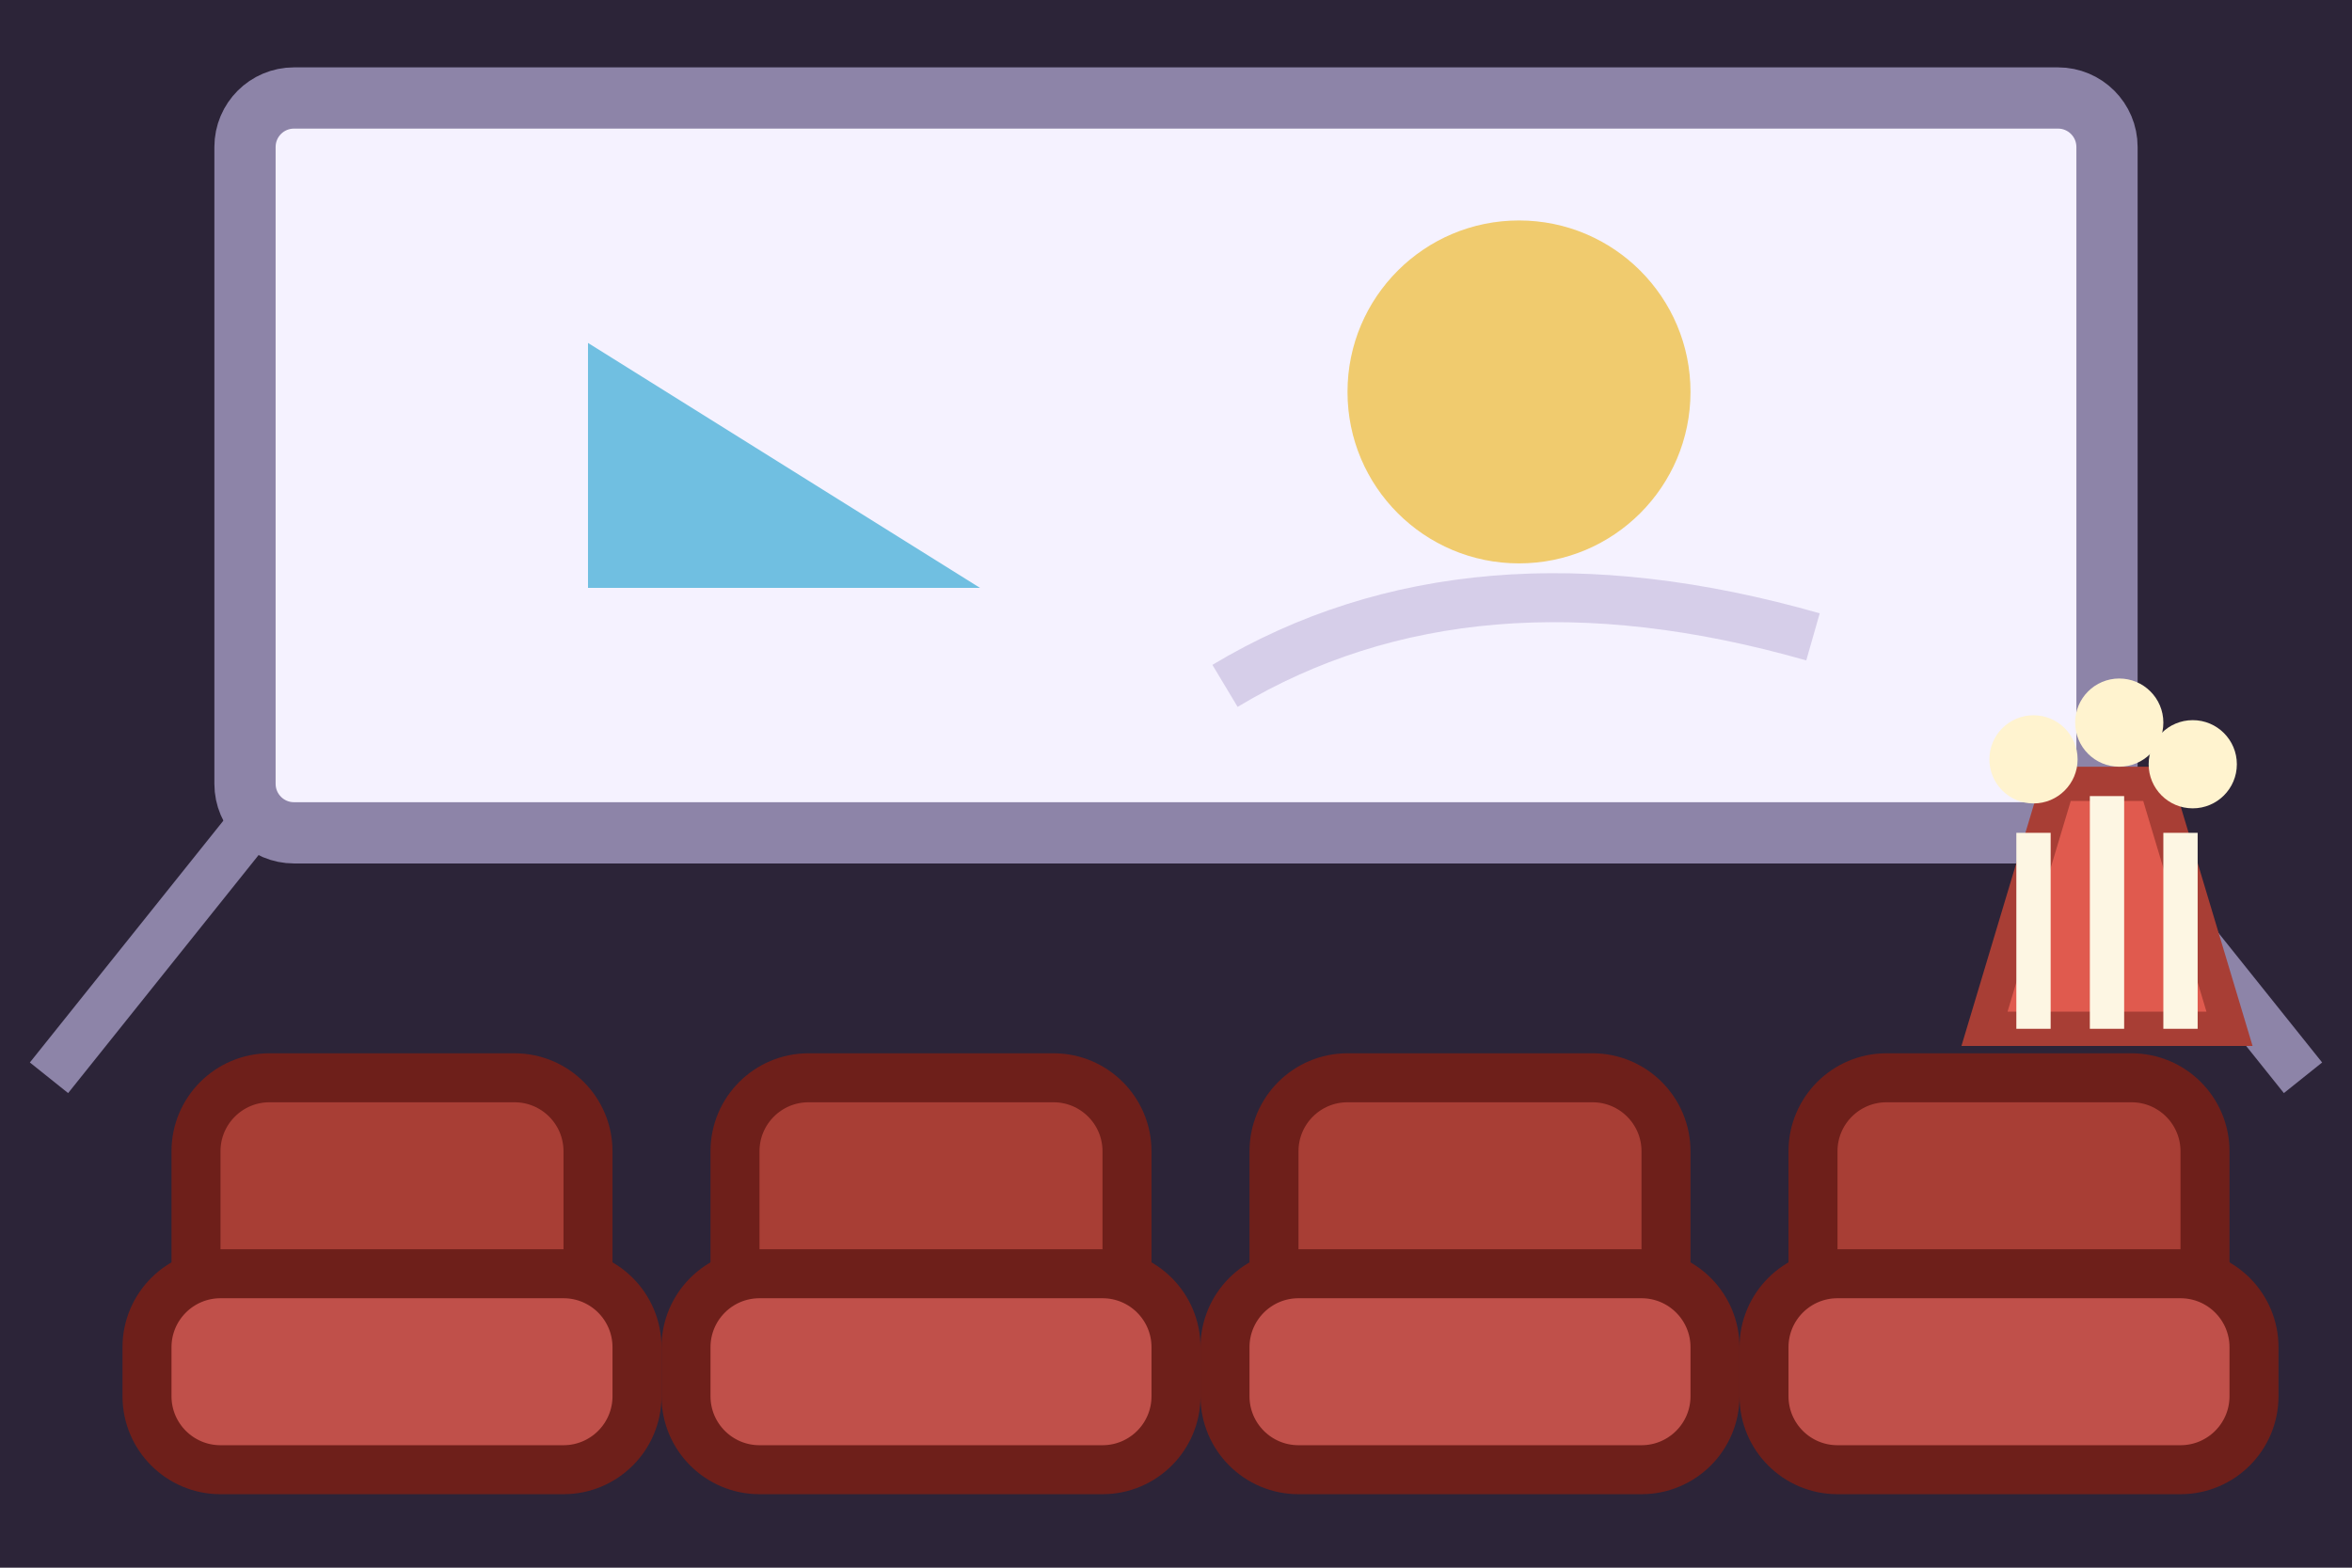
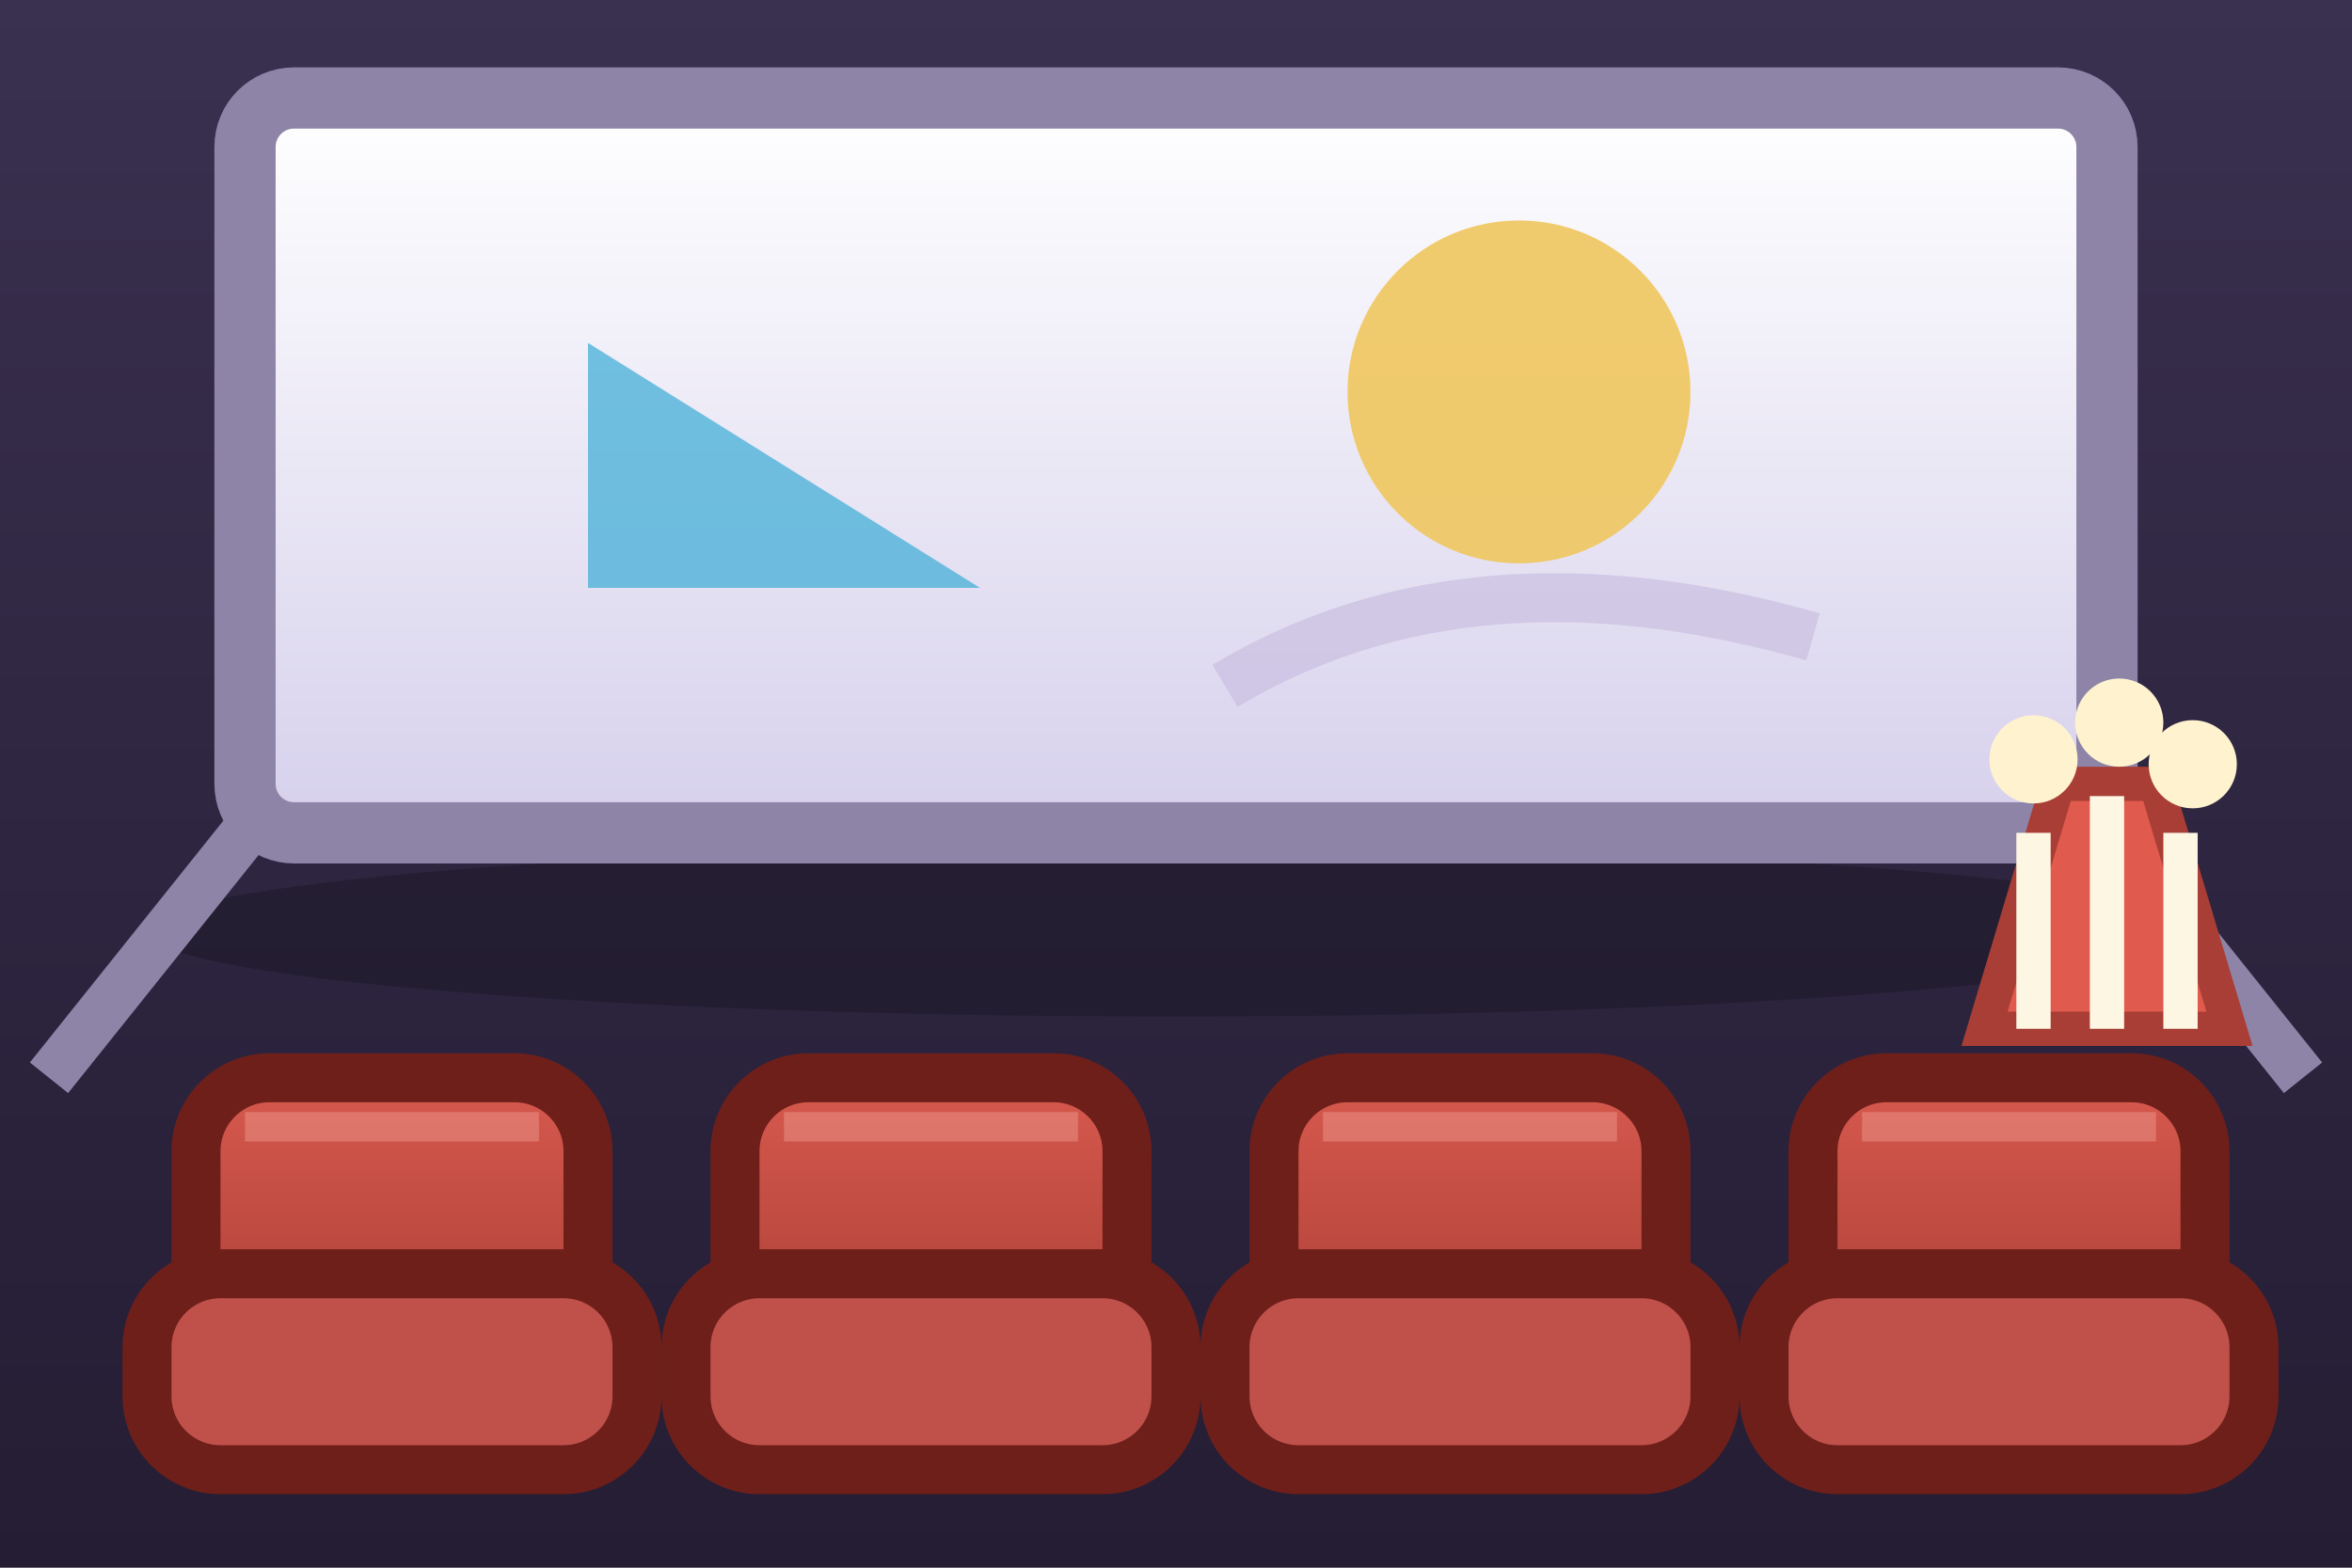
<svg xmlns="http://www.w3.org/2000/svg" width="96" height="64" viewBox="0 0 96 64">
-   <rect x="0" y="0" width="96" height="64" fill="#2c2438" />
-   <rect x="10" y="4" width="76" height="30" rx="2" fill="#f5f2ff" stroke="#8d84a8" stroke-width="2.5" />
+   <defs>
+     <linearGradient id="ci_wall" x1="0" y1="0" x2="0" y2="1">
+       <stop offset="0%" stop-color="#3a3050" />
+       <stop offset="100%" stop-color="#241d33" />
+     </linearGradient>
+     <linearGradient id="ci_screen" x1="0" y1="0" x2="0" y2="1">
+       <stop offset="0%" stop-color="#ffffff" />
+       <stop offset="100%" stop-color="#d6d0ec" />
+     </linearGradient>
+     <linearGradient id="ci_seat" x1="0" y1="0" x2="0" y2="1">
+       <stop offset="0%" stop-color="#d8594e" />
+       <stop offset="100%" stop-color="#a83e35" />
+     </linearGradient>
+   </defs>
+   <rect x="0" y="0" width="96" height="64" fill="url(#ci_wall)" />
+   <ellipse cx="48" cy="38" rx="42" ry="3.5" fill="#000000" opacity="0.2" />
+   <rect x="10" y="4" width="76" height="30" rx="2" fill="url(#ci_screen)" stroke="#8d84a8" stroke-width="2.5" />
  <path d="M 10 34 L 2 44 M 86 34 L 94 44" stroke="#8d84a8" stroke-width="2" />
  <path d="M 24 14 L 40 24 L 24 24 Z" fill="#4fb3d9" opacity="0.8" />
  <circle cx="62" cy="16" r="7" fill="#f0c75e" opacity="0.9" />
  <path d="M 50 28 q 10 -6 24 -2" stroke="#c9bfe0" stroke-width="2" fill="none" opacity="0.7" />
  <g stroke="#6e1f1a" stroke-width="2">
-     <rect x="8" y="44" width="16" height="12" rx="3" fill="#a83e35" />
+     <rect x="8" y="44" width="16" height="12" rx="3" fill="url(#ci_seat)" />
    <rect x="6" y="52" width="20" height="8" rx="3" fill="#c0504a" />
-     <rect x="30" y="44" width="16" height="12" rx="3" fill="#a83e35" />
+     <rect x="30" y="44" width="16" height="12" rx="3" fill="url(#ci_seat)" />
    <rect x="28" y="52" width="20" height="8" rx="3" fill="#c0504a" />
-     <rect x="52" y="44" width="16" height="12" rx="3" fill="#a83e35" />
+     <rect x="52" y="44" width="16" height="12" rx="3" fill="url(#ci_seat)" />
    <rect x="50" y="52" width="20" height="8" rx="3" fill="#c0504a" />
-     <rect x="74" y="44" width="16" height="12" rx="3" fill="#a83e35" />
+     <rect x="74" y="44" width="16" height="12" rx="3" fill="url(#ci_seat)" />
    <rect x="72" y="52" width="20" height="8" rx="3" fill="#c0504a" />
  </g>
+   <path d="M 10 46 h 12 M 32 46 h 12 M 54 46 h 12 M 76 46 h 12" stroke="#e88a80" stroke-width="1.2" opacity="0.6" />
  <path d="M 84 32 L 81 42 L 91 42 L 88 32 Z" fill="#e05a4e" stroke="#a83e35" stroke-width="1.4" />
  <path d="M 83 34 v 8 M 86 32.5 v 9.5 M 89 34 v 8" stroke="#fdf6e3" stroke-width="1.4" />
  <circle cx="83" cy="31" r="1.8" fill="#fff3cf" />
  <circle cx="86.5" cy="29.5" r="1.8" fill="#fff3cf" />
  <circle cx="89.5" cy="31.2" r="1.8" fill="#fff3cf" />
</svg>
